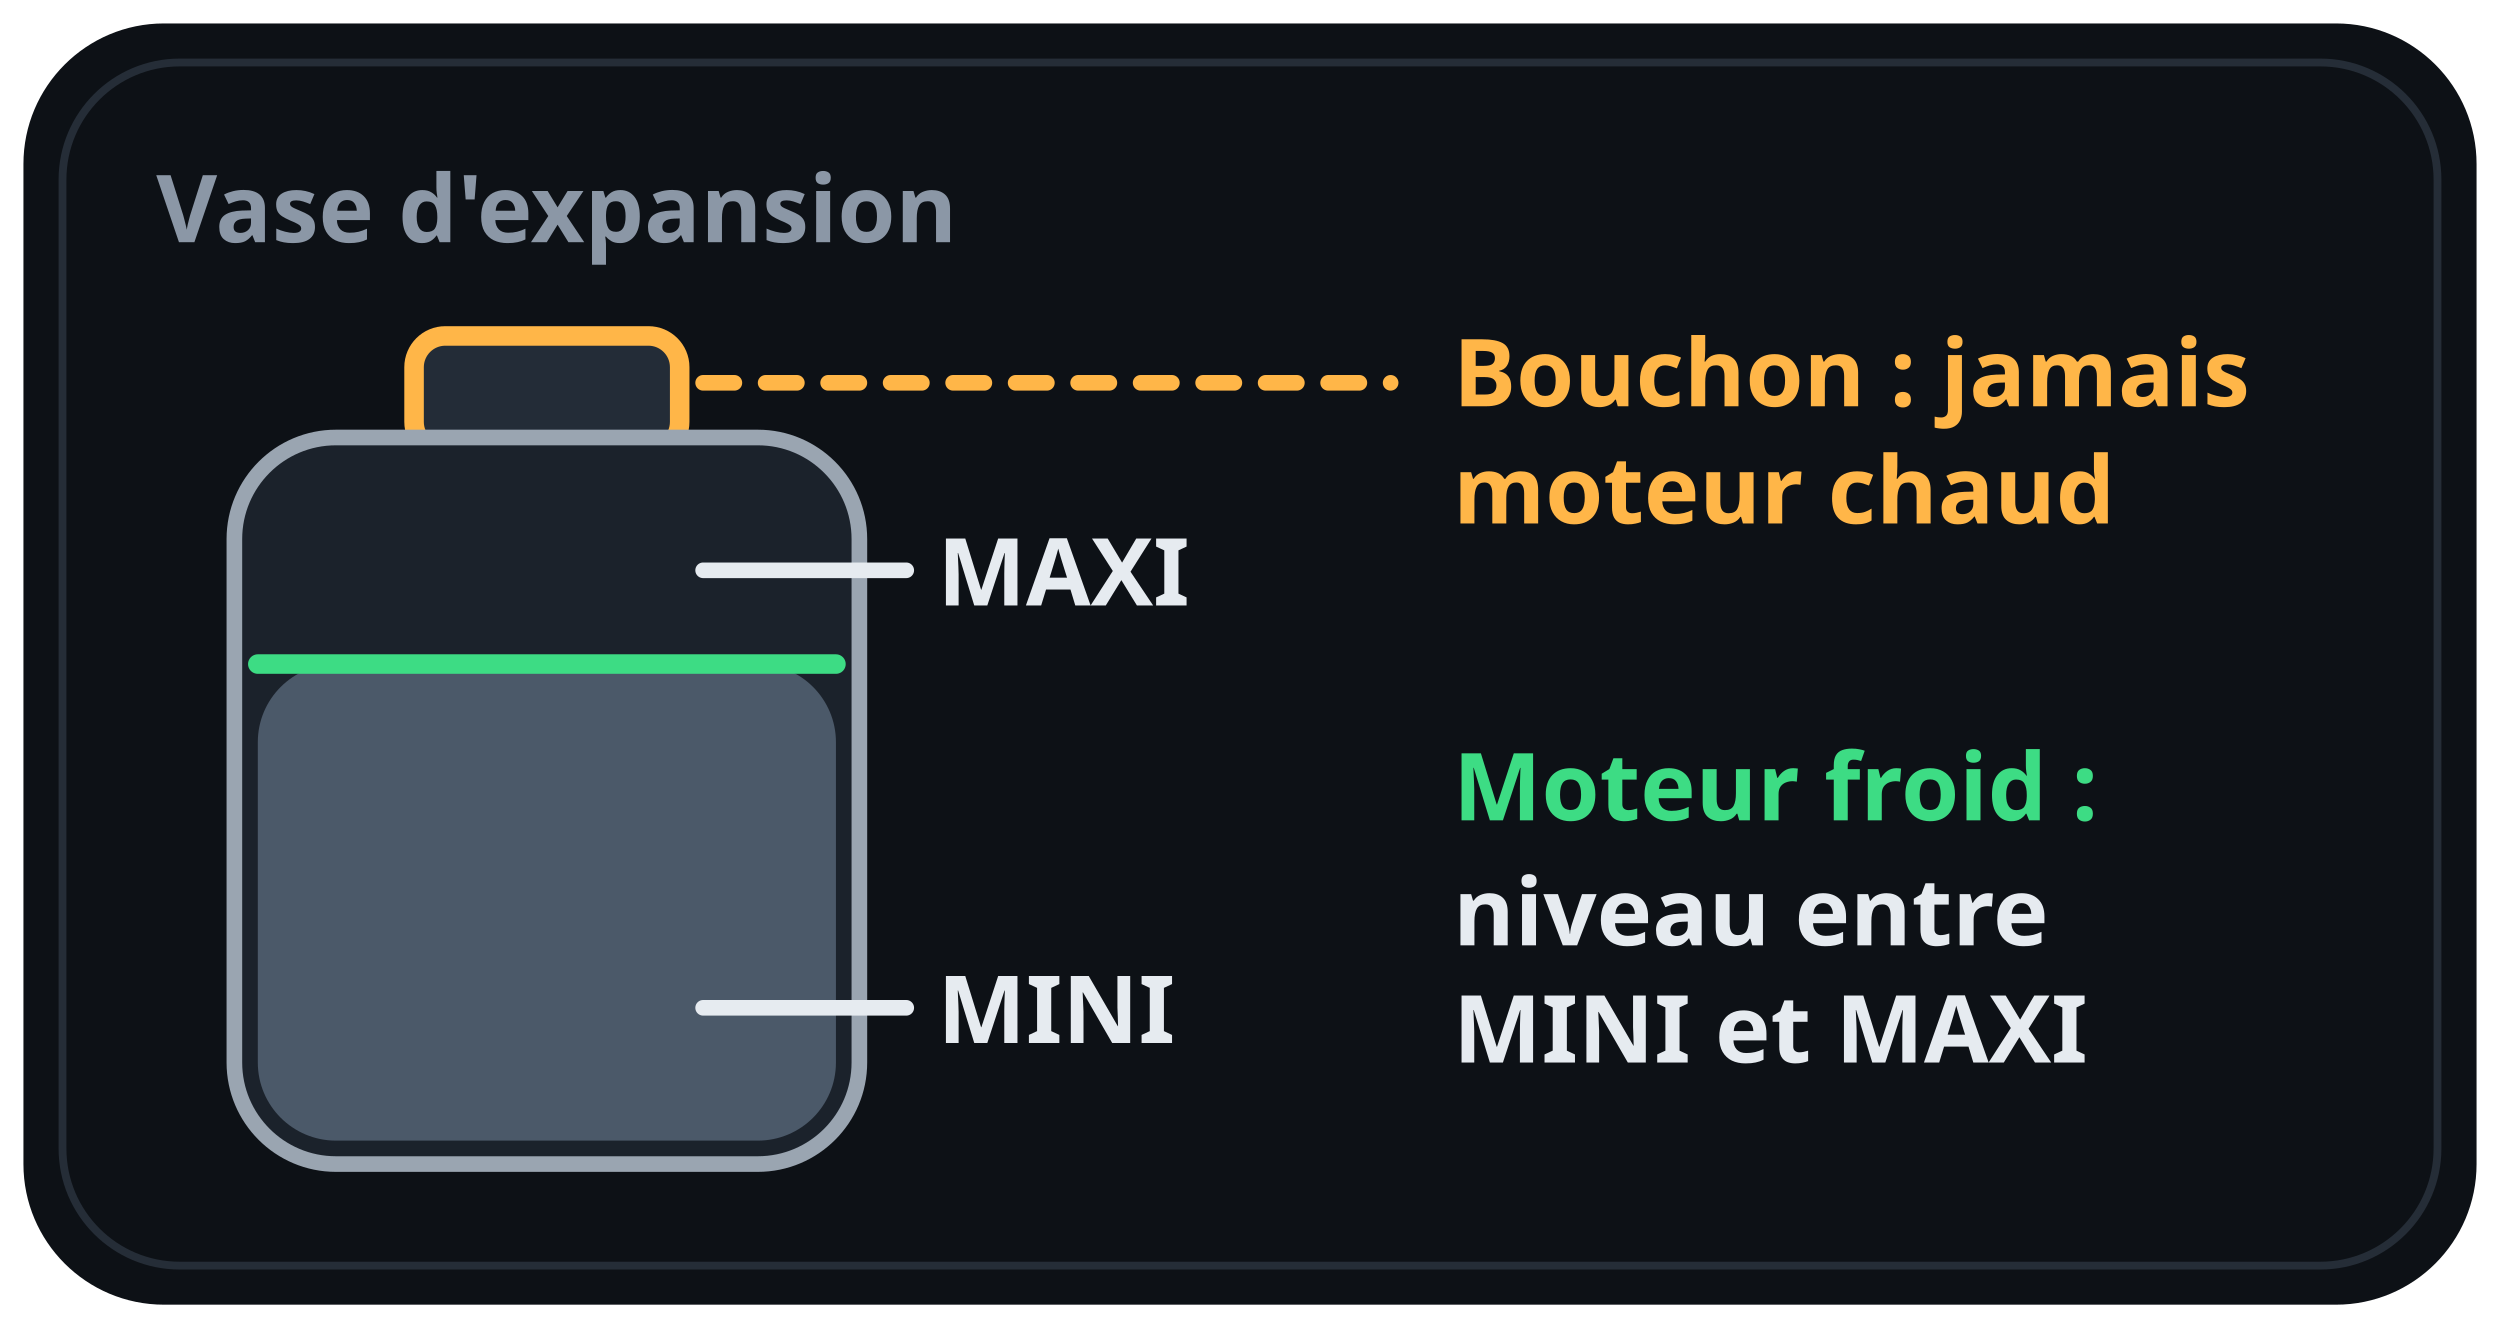
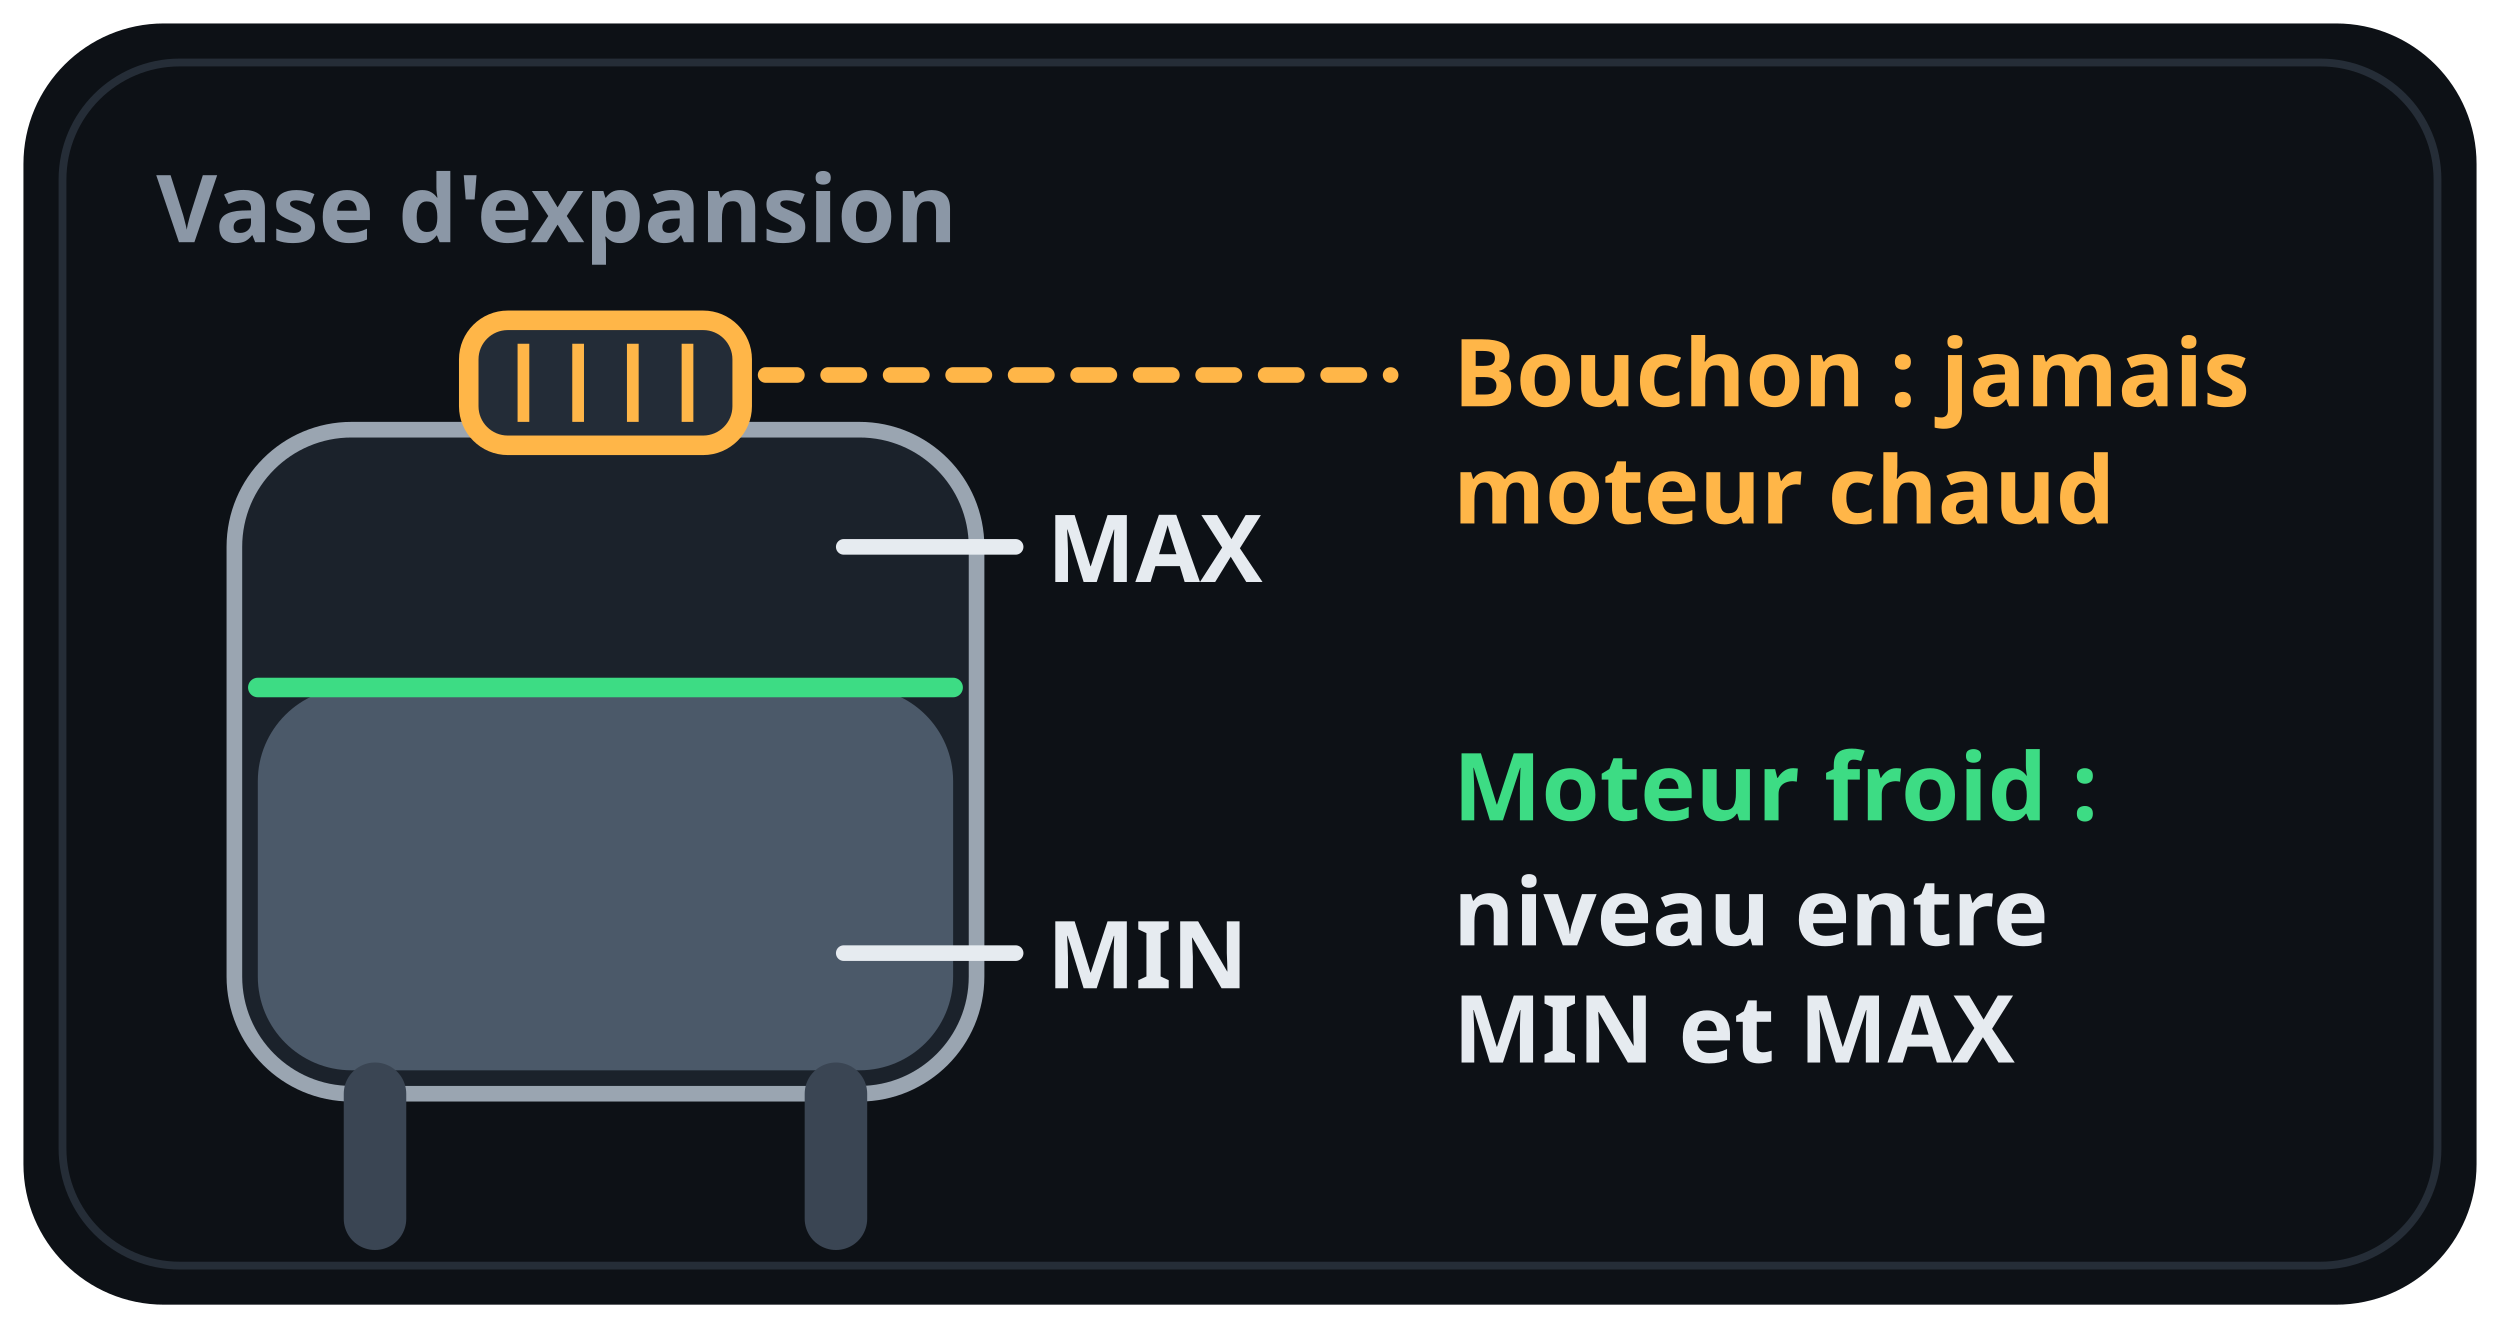
<svg xmlns="http://www.w3.org/2000/svg" viewBox="0 0 640 340">
  <rect x="6" y="6" width="628" height="328" rx="36" fill="#0d1116" />
  <rect x="16" y="16" width="608" height="308" rx="30" fill="none" stroke="#252d37" stroke-width="2" />
  <text x="40" y="62" text-anchor="start" font-size="24" font-weight="600" fill="#8b97a6" font-family="system-ui,sans-serif">Vase d'expansion</text>
-   <rect x="106" y="86" width="68" height="30" rx="8" fill="#232c37" stroke="#ffb648" stroke-width="5" />
-   <rect x="60" y="112" width="160" height="186" rx="26" fill="#1b222b" stroke="#9aa5b1" stroke-width="4" />
-   <rect x="66" y="170" width="148" height="122" rx="20" fill="#5b6b7d" opacity=".75" />
-   <line x1="66" y1="170" x2="214" y2="170" stroke="#3ddc84" stroke-width="5" stroke-linecap="round" />
-   <line x1="180" y1="146" x2="232" y2="146" stroke="#e6ebf0" stroke-width="4" stroke-linecap="round" />
-   <text x="240" y="155" text-anchor="start" font-size="24" font-weight="700" fill="#e6ebf0" font-family="system-ui,sans-serif">MAXI</text>
-   <line x1="180" y1="258" x2="232" y2="258" stroke="#e6ebf0" stroke-width="4" stroke-linecap="round" />
-   <text x="240" y="267" text-anchor="start" font-size="24" font-weight="700" fill="#e6ebf0" font-family="system-ui,sans-serif">MINI</text>
+   <rect x="60" y="110" width="190" height="170" rx="30" fill="#1b222b" stroke="#9aa5b1" stroke-width="4" />
+   <rect x="66" y="176" width="178" height="98" rx="24" fill="#5b6b7d" opacity=".75" />
+   <line x1="66" y1="176" x2="244" y2="176" stroke="#3ddc84" stroke-width="5" stroke-linecap="round" />
+   <path d="M96 280 L96 312 M214 280 L214 312" stroke="#3a4553" stroke-width="16" stroke-linecap="round" />
+   <rect x="120" y="82" width="70" height="32" rx="10" fill="#232c37" stroke="#ffb648" stroke-width="5" />
+   <line x1="134" y1="88" x2="134" y2="108" stroke="#ffb648" stroke-width="3" />
+   <line x1="148" y1="88" x2="148" y2="108" stroke="#ffb648" stroke-width="3" />
+   <line x1="162" y1="88" x2="162" y2="108" stroke="#ffb648" stroke-width="3" />
+   <line x1="176" y1="88" x2="176" y2="108" stroke="#ffb648" stroke-width="3" />
+   <line x1="216" y1="140" x2="260" y2="140" stroke="#e6ebf0" stroke-width="4" stroke-linecap="round" />
+   <text x="268" y="149" text-anchor="start" font-size="24" font-weight="700" fill="#e6ebf0" font-family="system-ui,sans-serif">MAX</text>
+   <line x1="216" y1="244" x2="260" y2="244" stroke="#e6ebf0" stroke-width="4" stroke-linecap="round" />
+   <text x="268" y="253" text-anchor="start" font-size="24" font-weight="700" fill="#e6ebf0" font-family="system-ui,sans-serif">MIN</text>
  <text x="372" y="104" text-anchor="start" font-size="24" font-weight="700" fill="#ffb648" font-family="system-ui,sans-serif">Bouchon : jamais</text>
  <text x="372" y="134" text-anchor="start" font-size="24" font-weight="700" fill="#ffb648" font-family="system-ui,sans-serif">moteur chaud</text>
-   <path d="M180 98 L356 98" fill="none" stroke="#ffb648" stroke-width="4" stroke-dasharray="8 8" stroke-linecap="round" />
+   <path d="M196 96 L356 96" fill="none" stroke="#ffb648" stroke-width="4" stroke-dasharray="8 8" stroke-linecap="round" />
  <text x="372" y="210" text-anchor="start" font-size="24" font-weight="700" fill="#3ddc84" font-family="system-ui,sans-serif">Moteur froid :</text>
  <text x="372" y="242" text-anchor="start" font-size="24" font-weight="600" fill="#e6ebf0" font-family="system-ui,sans-serif">niveau entre</text>
-   <text x="372" y="272" text-anchor="start" font-size="24" font-weight="600" fill="#e6ebf0" font-family="system-ui,sans-serif">MINI et MAXI</text>
+   <text x="372" y="272" text-anchor="start" font-size="24" font-weight="600" fill="#e6ebf0" font-family="system-ui,sans-serif">MIN et MAX</text>
</svg>
